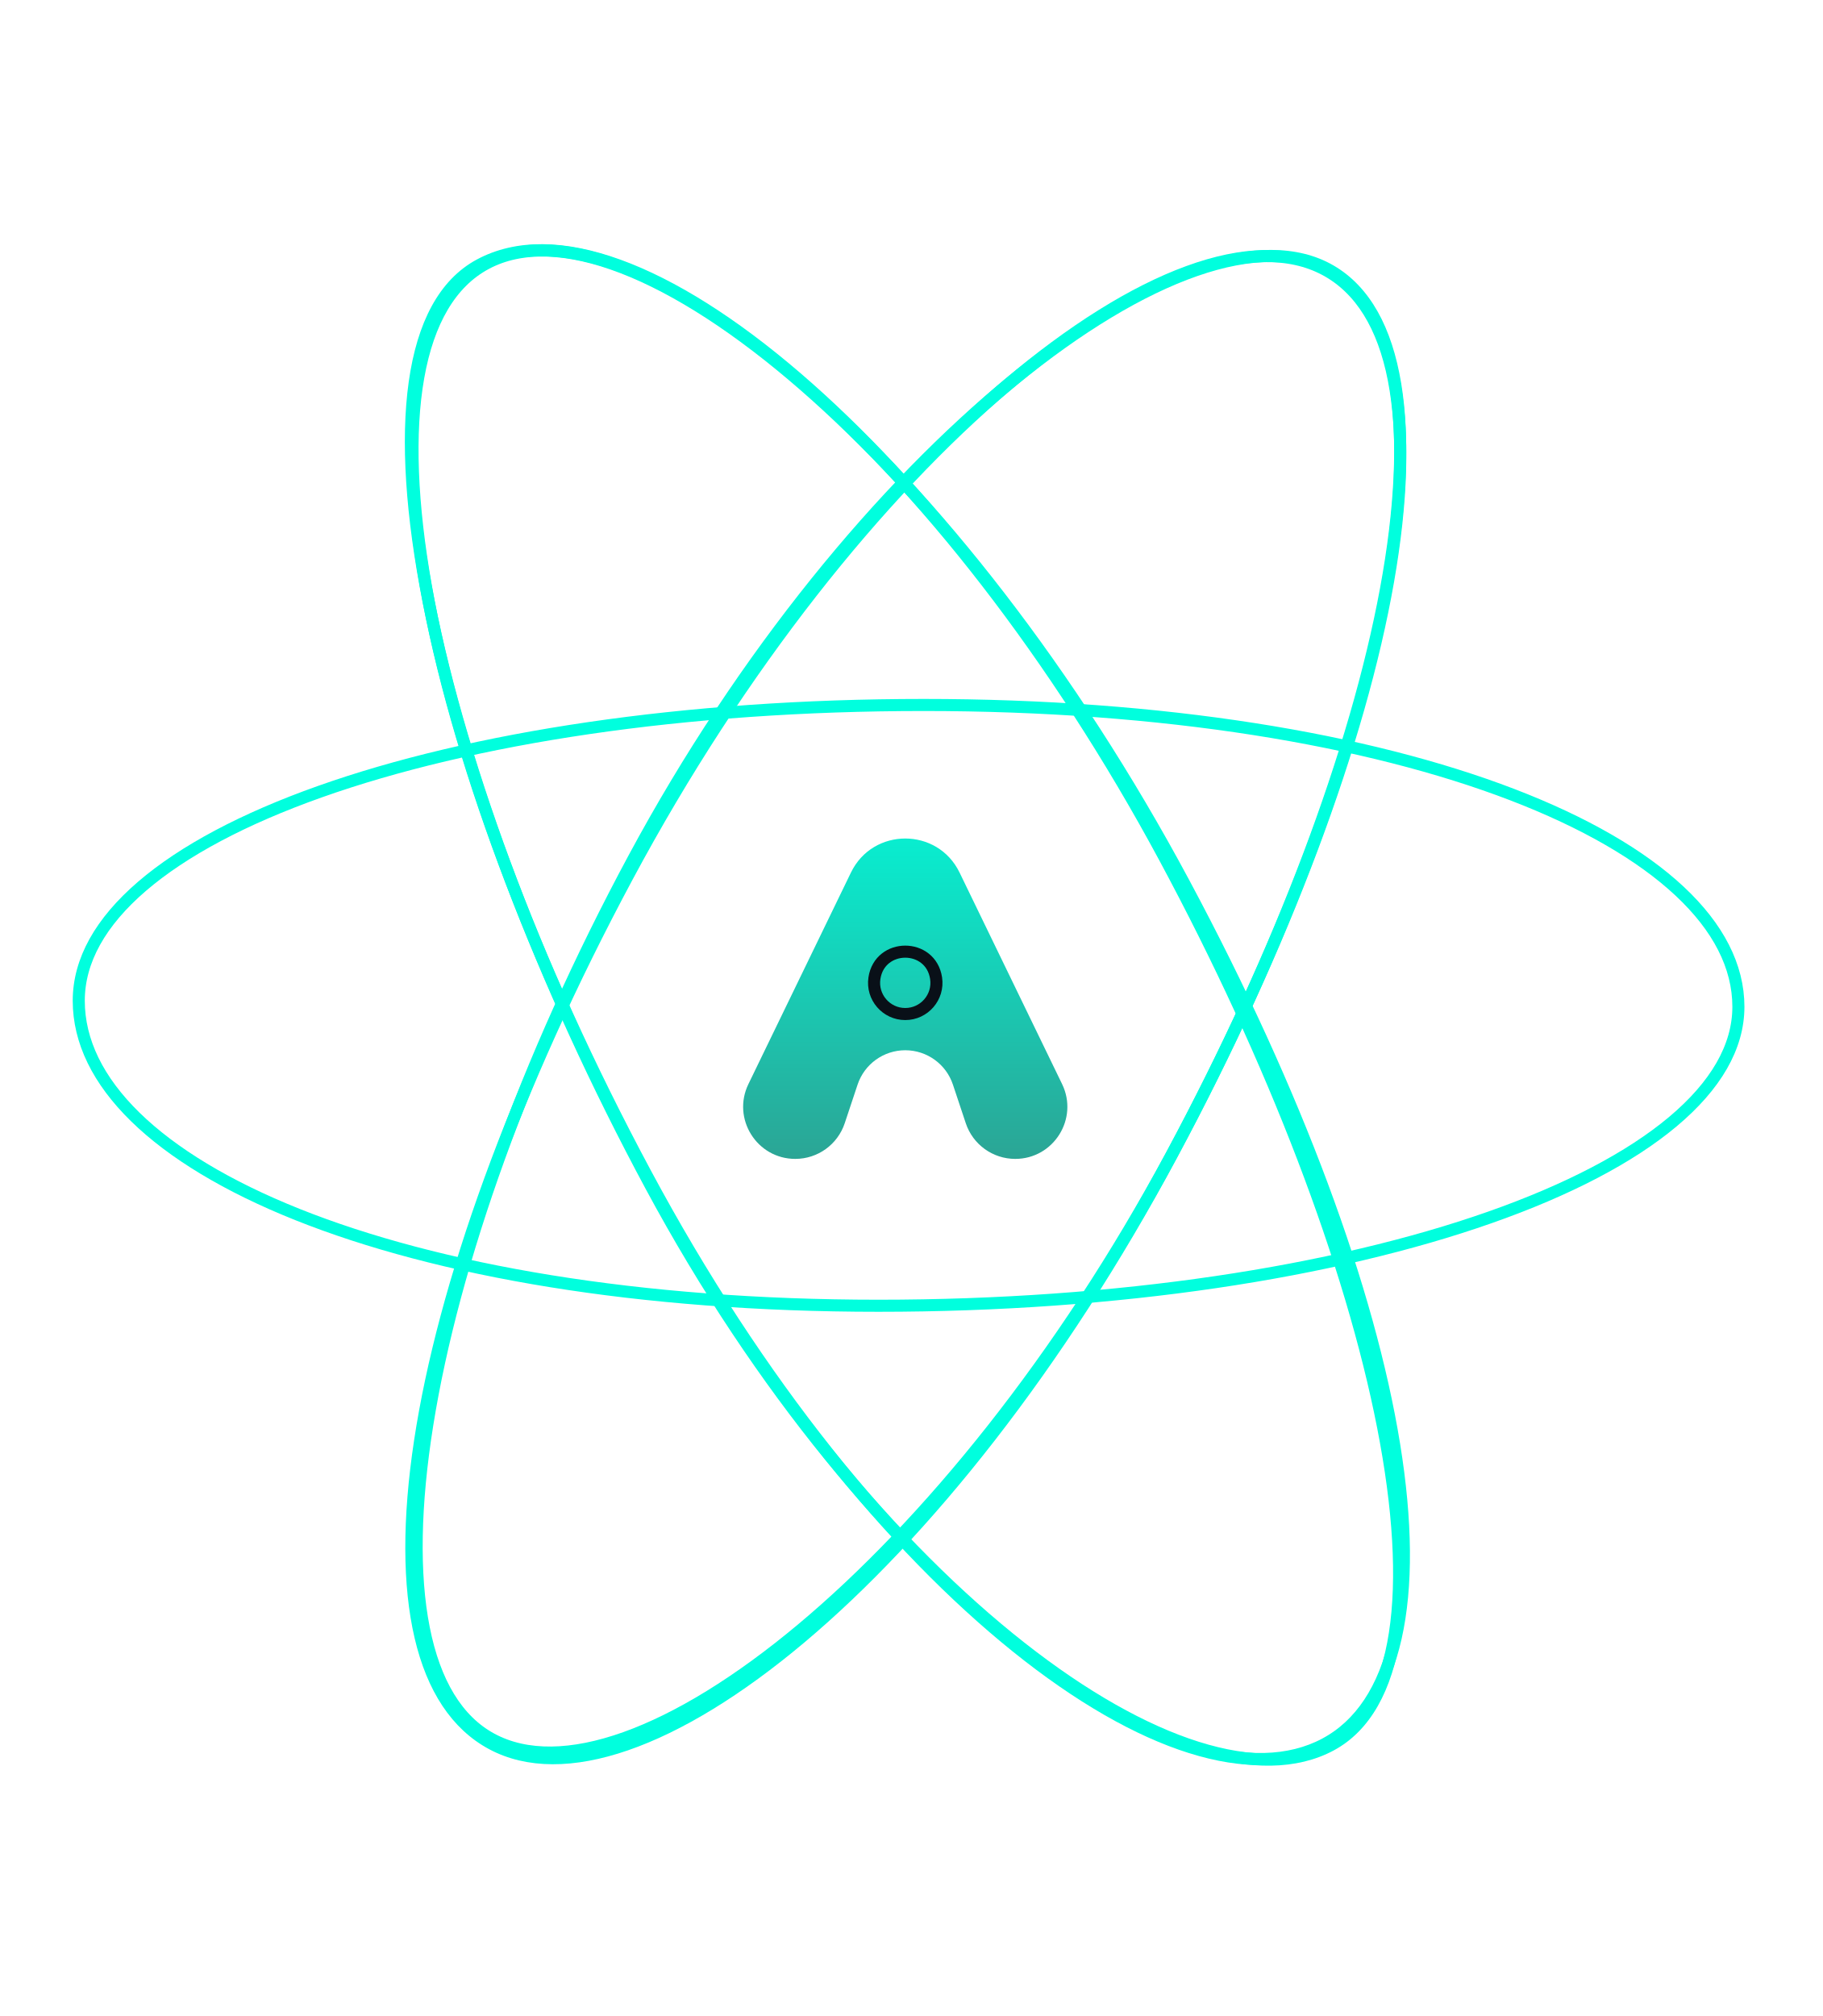
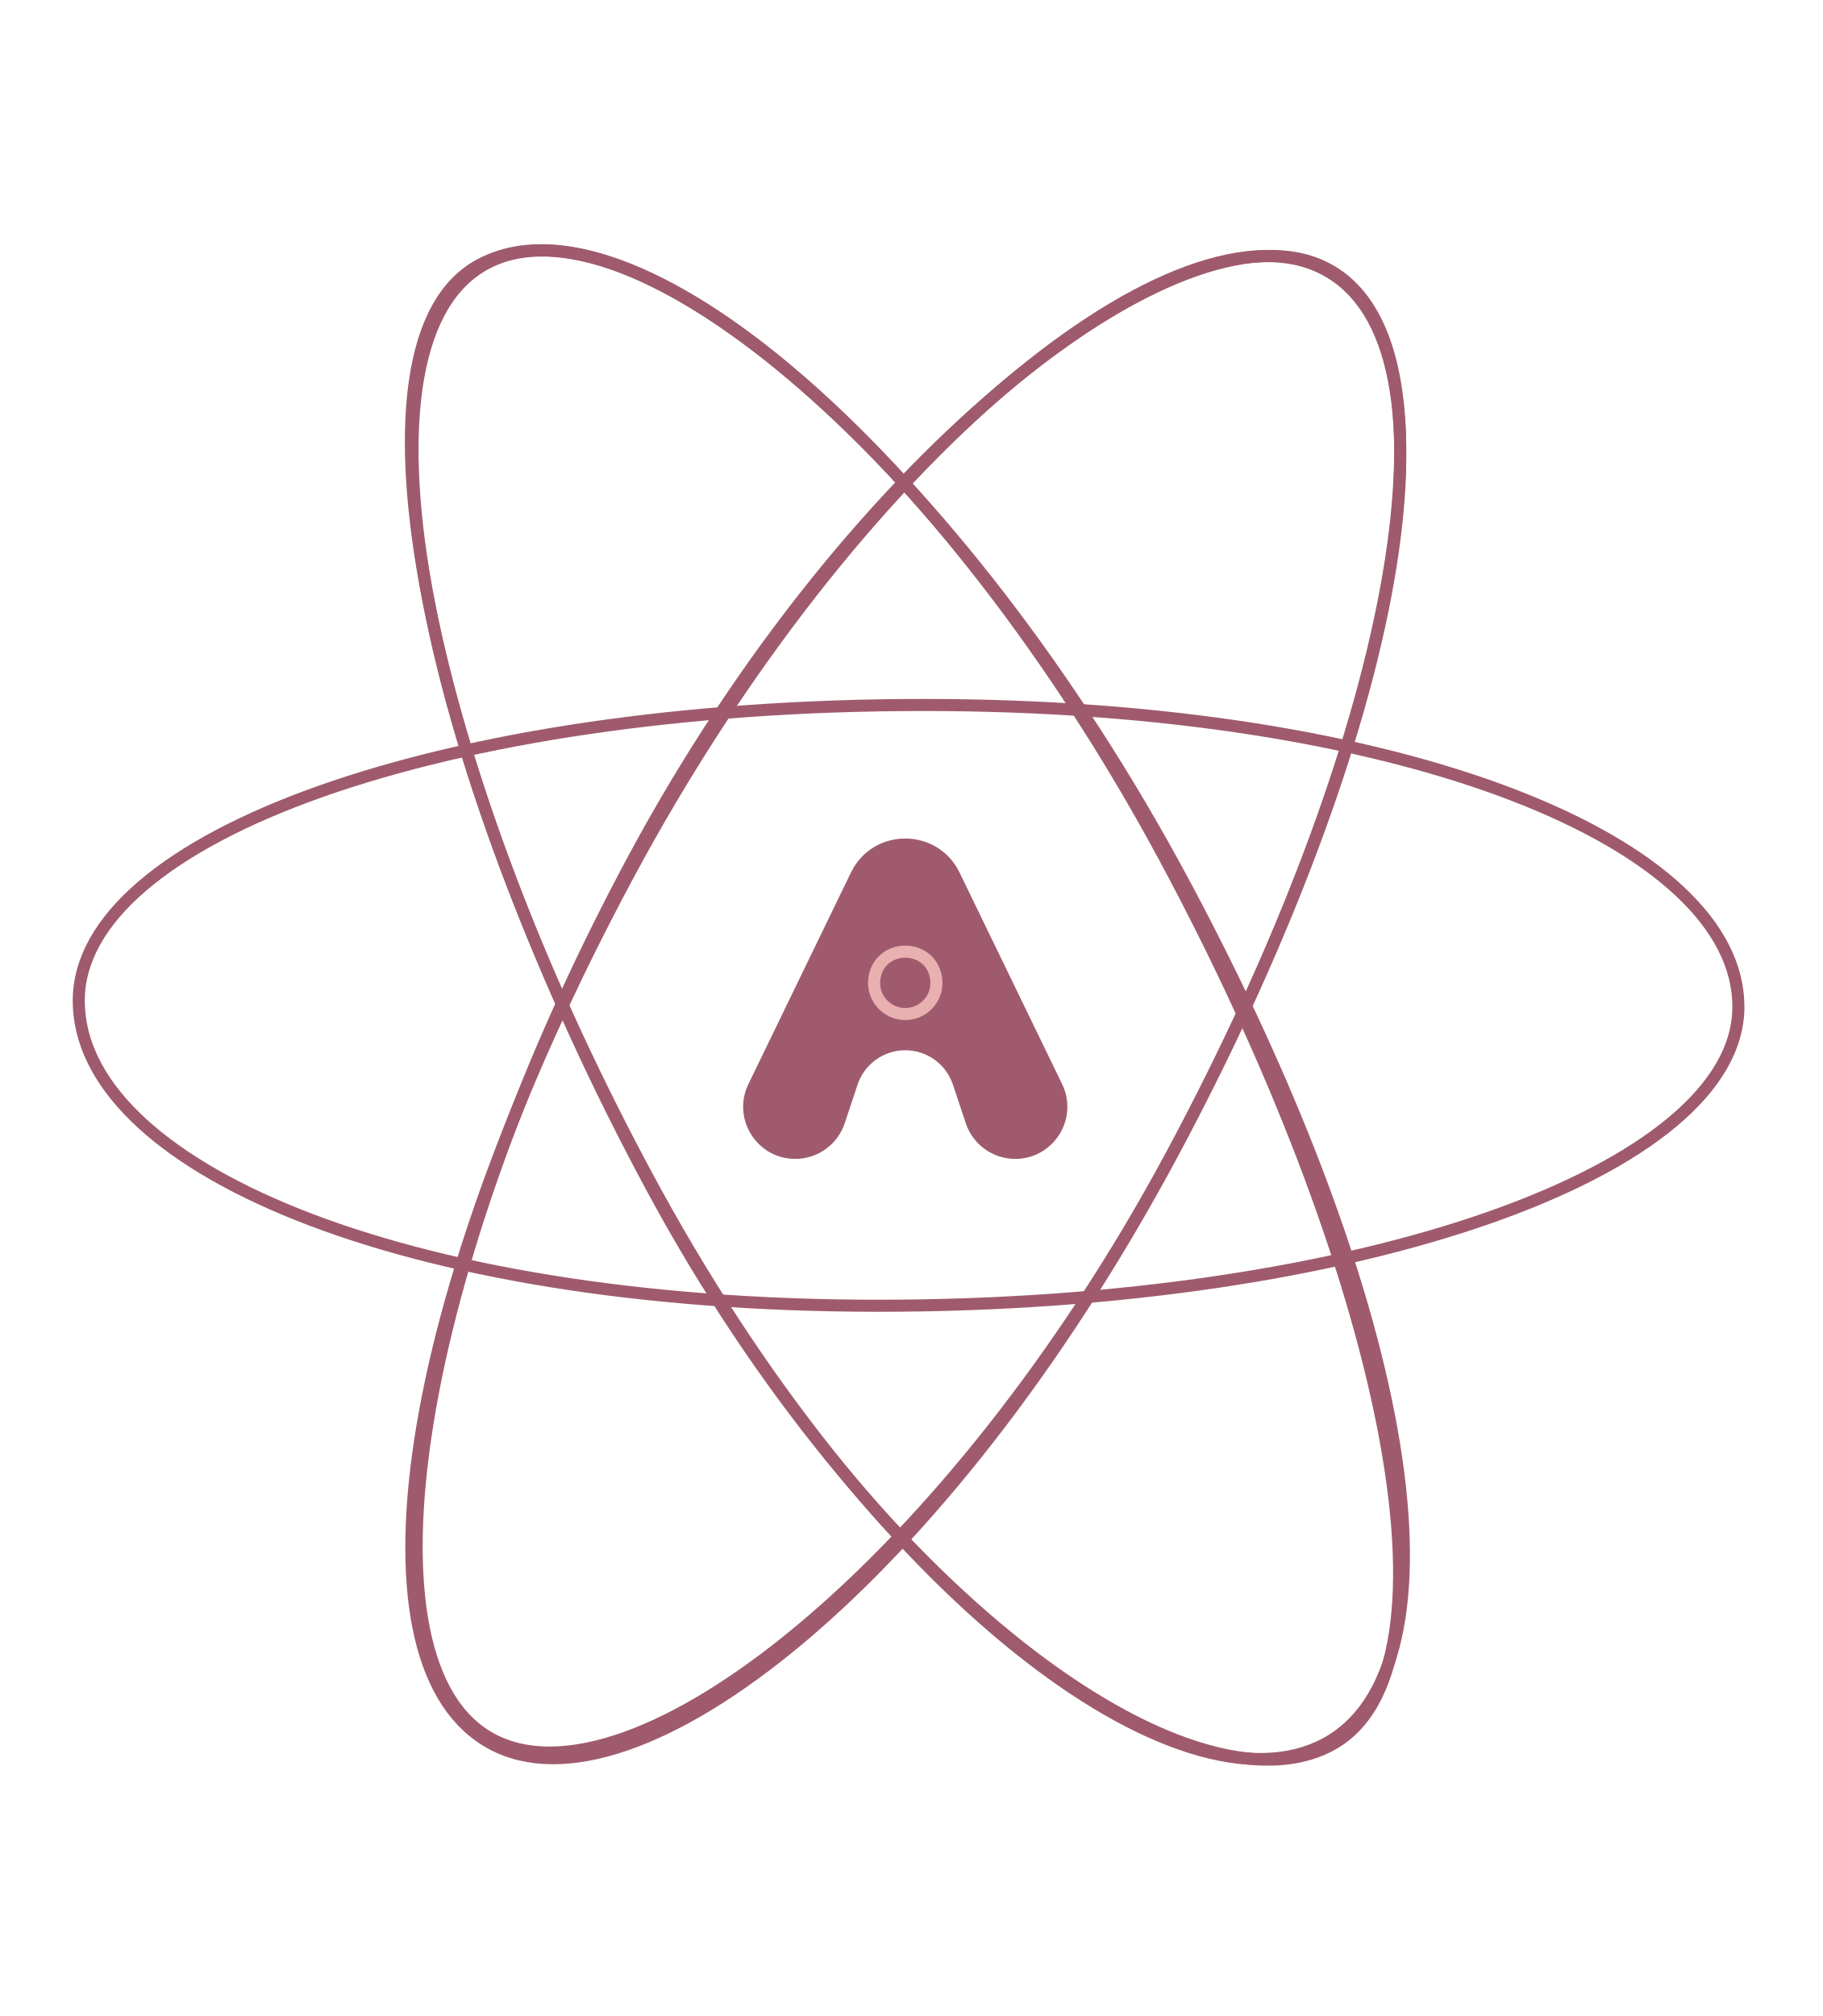
<svg xmlns="http://www.w3.org/2000/svg" width="151" height="167" viewBox="0 0 151 167" fill="none">
-   <path d="M97.084 95.662C87.699 113.178 76.595 127.04 66.311 135.683C61.167 140.006 56.248 143.007 51.868 144.519C47.487 146.031 43.703 146.033 40.761 144.457C37.819 142.881 35.839 139.861 34.838 135.584C33.836 131.302 33.829 125.81 34.8 119.394C36.741 106.565 42.575 90.161 51.965 72.634C61.349 55.12 72.828 40.883 83.49 31.862C88.823 27.351 93.932 24.16 98.455 22.509C102.985 20.855 106.856 20.768 109.789 22.339C112.718 23.908 114.609 27.007 115.473 31.429C116.338 35.852 116.16 41.534 115.001 48.141C112.686 61.35 106.476 78.133 97.084 95.662Z" stroke="#00FFDE" />
-   <path d="M98.084 73.134C107.476 90.664 113.434 106.945 115.5 119.649C116.533 126.004 116.588 131.433 115.632 135.666C114.678 139.894 112.73 142.881 109.789 144.457C106.838 146.038 103.047 146.122 98.667 144.748C94.289 143.376 89.371 140.561 84.23 136.426C73.95 128.159 62.848 114.676 53.465 97.162C44.075 79.635 37.739 62.351 35.298 48.64C34.077 41.781 33.836 35.846 34.656 31.233C35.476 26.616 37.342 23.403 40.261 21.839C43.188 20.271 47.055 20.415 51.586 22.162C56.111 23.906 61.221 27.221 66.555 31.858C77.219 41.129 88.7 55.618 98.084 73.134Z" stroke="#00FFDE" />
-   <path d="M76.525 58.398C96.404 58.398 113.34 61.241 125.286 65.824C131.26 68.117 135.962 70.834 139.161 73.827C142.358 76.818 144.025 80.052 144.025 83.398C144.025 86.721 142.148 89.936 138.596 92.915C135.045 95.892 129.873 98.585 123.426 100.85C110.536 105.38 92.659 108.165 72.778 108.165C52.9 108.165 36.279 105.255 24.647 100.608C18.83 98.284 14.285 95.534 11.202 92.519C8.122 89.506 6.525 86.253 6.525 82.898C6.525 79.569 8.331 76.369 11.764 73.419C15.197 70.469 20.211 67.811 26.502 65.579C39.078 61.117 56.643 58.398 76.525 58.398Z" stroke="#00FFDE" />
+   <path d="M97.084 95.662C87.699 113.178 76.595 127.04 66.311 135.683C61.167 140.006 56.248 143.007 51.868 144.519C47.487 146.031 43.703 146.033 40.761 144.457C37.819 142.881 35.839 139.861 34.838 135.584C33.836 131.302 33.829 125.81 34.8 119.394C36.741 106.565 42.575 90.161 51.965 72.634C61.349 55.12 72.828 40.883 83.49 31.862C88.823 27.351 93.932 24.16 98.455 22.509C102.985 20.855 106.856 20.768 109.789 22.339C112.718 23.908 114.609 27.007 115.473 31.429C116.338 35.852 116.16 41.534 115.001 48.141C112.686 61.35 106.476 78.133 97.084 95.662Z" stroke="#9F5B6D" />
+   <path d="M98.084 73.134C107.476 90.664 113.434 106.945 115.5 119.649C116.533 126.004 116.588 131.433 115.632 135.666C114.678 139.894 112.73 142.881 109.789 144.457C106.838 146.038 103.047 146.122 98.667 144.748C94.289 143.376 89.371 140.561 84.23 136.426C73.95 128.159 62.848 114.676 53.465 97.162C44.075 79.635 37.739 62.351 35.298 48.64C34.077 41.781 33.836 35.846 34.656 31.233C35.476 26.616 37.342 23.403 40.261 21.839C43.188 20.271 47.055 20.415 51.586 22.162C56.111 23.906 61.221 27.221 66.555 31.858C77.219 41.129 88.7 55.618 98.084 73.134Z" stroke="#9F5B6D" />
+   <path d="M76.525 58.398C96.404 58.398 113.34 61.241 125.286 65.824C131.26 68.117 135.962 70.834 139.161 73.827C142.358 76.818 144.025 80.052 144.025 83.398C144.025 86.721 142.148 89.936 138.596 92.915C135.045 95.892 129.873 98.585 123.426 100.85C110.536 105.38 92.659 108.165 72.778 108.165C52.9 108.165 36.279 105.255 24.647 100.608C18.83 98.284 14.285 95.534 11.202 92.519C8.122 89.506 6.525 86.253 6.525 82.898C6.525 79.569 8.331 76.369 11.764 73.419C15.197 70.469 20.211 67.811 26.502 65.579C39.078 61.117 56.643 58.398 76.525 58.398Z" stroke="#9F5B6D" />
  <path d="M62.006 89.801L70.501 72.279C72.323 68.521 77.677 68.521 79.499 72.279L87.994 89.801C89.384 92.667 87.296 96 84.111 96C82.253 96 80.604 94.811 80.016 93.049L78.949 89.846C78.382 88.146 76.792 87 75 87C73.208 87 71.618 88.146 71.051 89.846L69.984 93.049C69.396 94.811 67.747 96 65.889 96C62.704 96 60.616 92.667 62.006 89.801Z" fill="url(#paint0_linear_3_37)" />
-   <path d="M39.737 21.94C42.815 20.284 46.734 20.348 51.236 21.98C55.735 23.611 60.755 26.791 65.96 31.26C76.369 40.195 87.44 54.216 96.489 71.035C105.544 87.867 111.955 104.734 114.587 118.188C115.904 124.918 116.269 130.764 115.566 135.312C114.863 139.865 113.107 143.03 110.263 144.56C107.387 146.107 103.592 146.155 99.166 144.76C94.745 143.365 89.754 140.546 84.553 136.456C74.153 128.278 62.985 115.074 53.94 98.263C44.886 81.434 38.282 63.913 35.5 49.779C34.108 42.709 33.678 36.518 34.358 31.696C35.039 26.865 36.816 23.512 39.737 21.94Z" stroke="#00FFDE" />
-   <path d="M40.737 144.06C37.881 142.523 36.003 139.383 35.113 134.888C34.224 130.396 34.339 124.627 35.406 117.973C37.537 104.67 43.45 87.944 52.527 71.075C61.597 54.22 73.16 40.314 83.932 31.502C89.32 27.095 94.49 23.979 99.033 22.395C103.586 20.809 107.429 20.787 110.248 22.432C113.068 24.077 114.843 27.29 115.595 31.833C116.345 36.372 116.059 42.162 114.825 48.824C112.358 62.142 106.128 78.826 97.048 95.7C87.977 112.559 76.807 126.282 66.411 134.967C61.211 139.31 56.224 142.378 51.807 143.956C47.384 145.536 43.602 145.601 40.737 144.06Z" stroke="#00FFDE" />
-   <path d="M72.445 81.033C72.885 78.099 77.115 78.099 77.555 81.033C77.789 82.595 76.579 84 75 84C73.421 84 72.211 82.595 72.445 81.033Z" stroke="#091018" />
+   <path d="M39.737 21.94C42.815 20.284 46.734 20.348 51.236 21.98C55.735 23.611 60.755 26.791 65.96 31.26C76.369 40.195 87.44 54.216 96.489 71.035C105.544 87.867 111.955 104.734 114.587 118.188C115.904 124.918 116.269 130.764 115.566 135.312C114.863 139.865 113.107 143.03 110.263 144.56C107.387 146.107 103.592 146.155 99.166 144.76C94.745 143.365 89.754 140.546 84.553 136.456C74.153 128.278 62.985 115.074 53.94 98.263C44.886 81.434 38.282 63.913 35.5 49.779C34.108 42.709 33.678 36.518 34.358 31.696C35.039 26.865 36.816 23.512 39.737 21.94Z" stroke="#9F5B6D" />
+   <path d="M40.737 144.06C37.881 142.523 36.003 139.383 35.113 134.888C34.224 130.396 34.339 124.627 35.406 117.973C37.537 104.67 43.45 87.944 52.527 71.075C61.597 54.22 73.16 40.314 83.932 31.502C89.32 27.095 94.49 23.979 99.033 22.395C103.586 20.809 107.429 20.787 110.248 22.432C113.068 24.077 114.843 27.29 115.595 31.833C116.345 36.372 116.059 42.162 114.825 48.824C112.358 62.142 106.128 78.826 97.048 95.7C87.977 112.559 76.807 126.282 66.411 134.967C61.211 139.31 56.224 142.378 51.807 143.956C47.384 145.536 43.602 145.601 40.737 144.06Z" stroke="#9F5B6D" />
+   <path d="M72.445 81.033C72.885 78.099 77.115 78.099 77.555 81.033C77.789 82.595 76.579 84 75 84C73.421 84 72.211 82.595 72.445 81.033Z" stroke="#E8B0AF" />
  <defs>
    <linearGradient id="paint0_linear_3_37" x1="75" y1="63" x2="75" y2="96" gradientUnits="userSpaceOnUse">
-       <stop stop-color="#00FFDE" />
-       <stop offset="1" stop-color="#2BA595" />
+       <stop stop-color="#9F5B6D" />
+       <stop offset="1" stop-color="#9F5B6D" />
    </linearGradient>
  </defs>
</svg>
